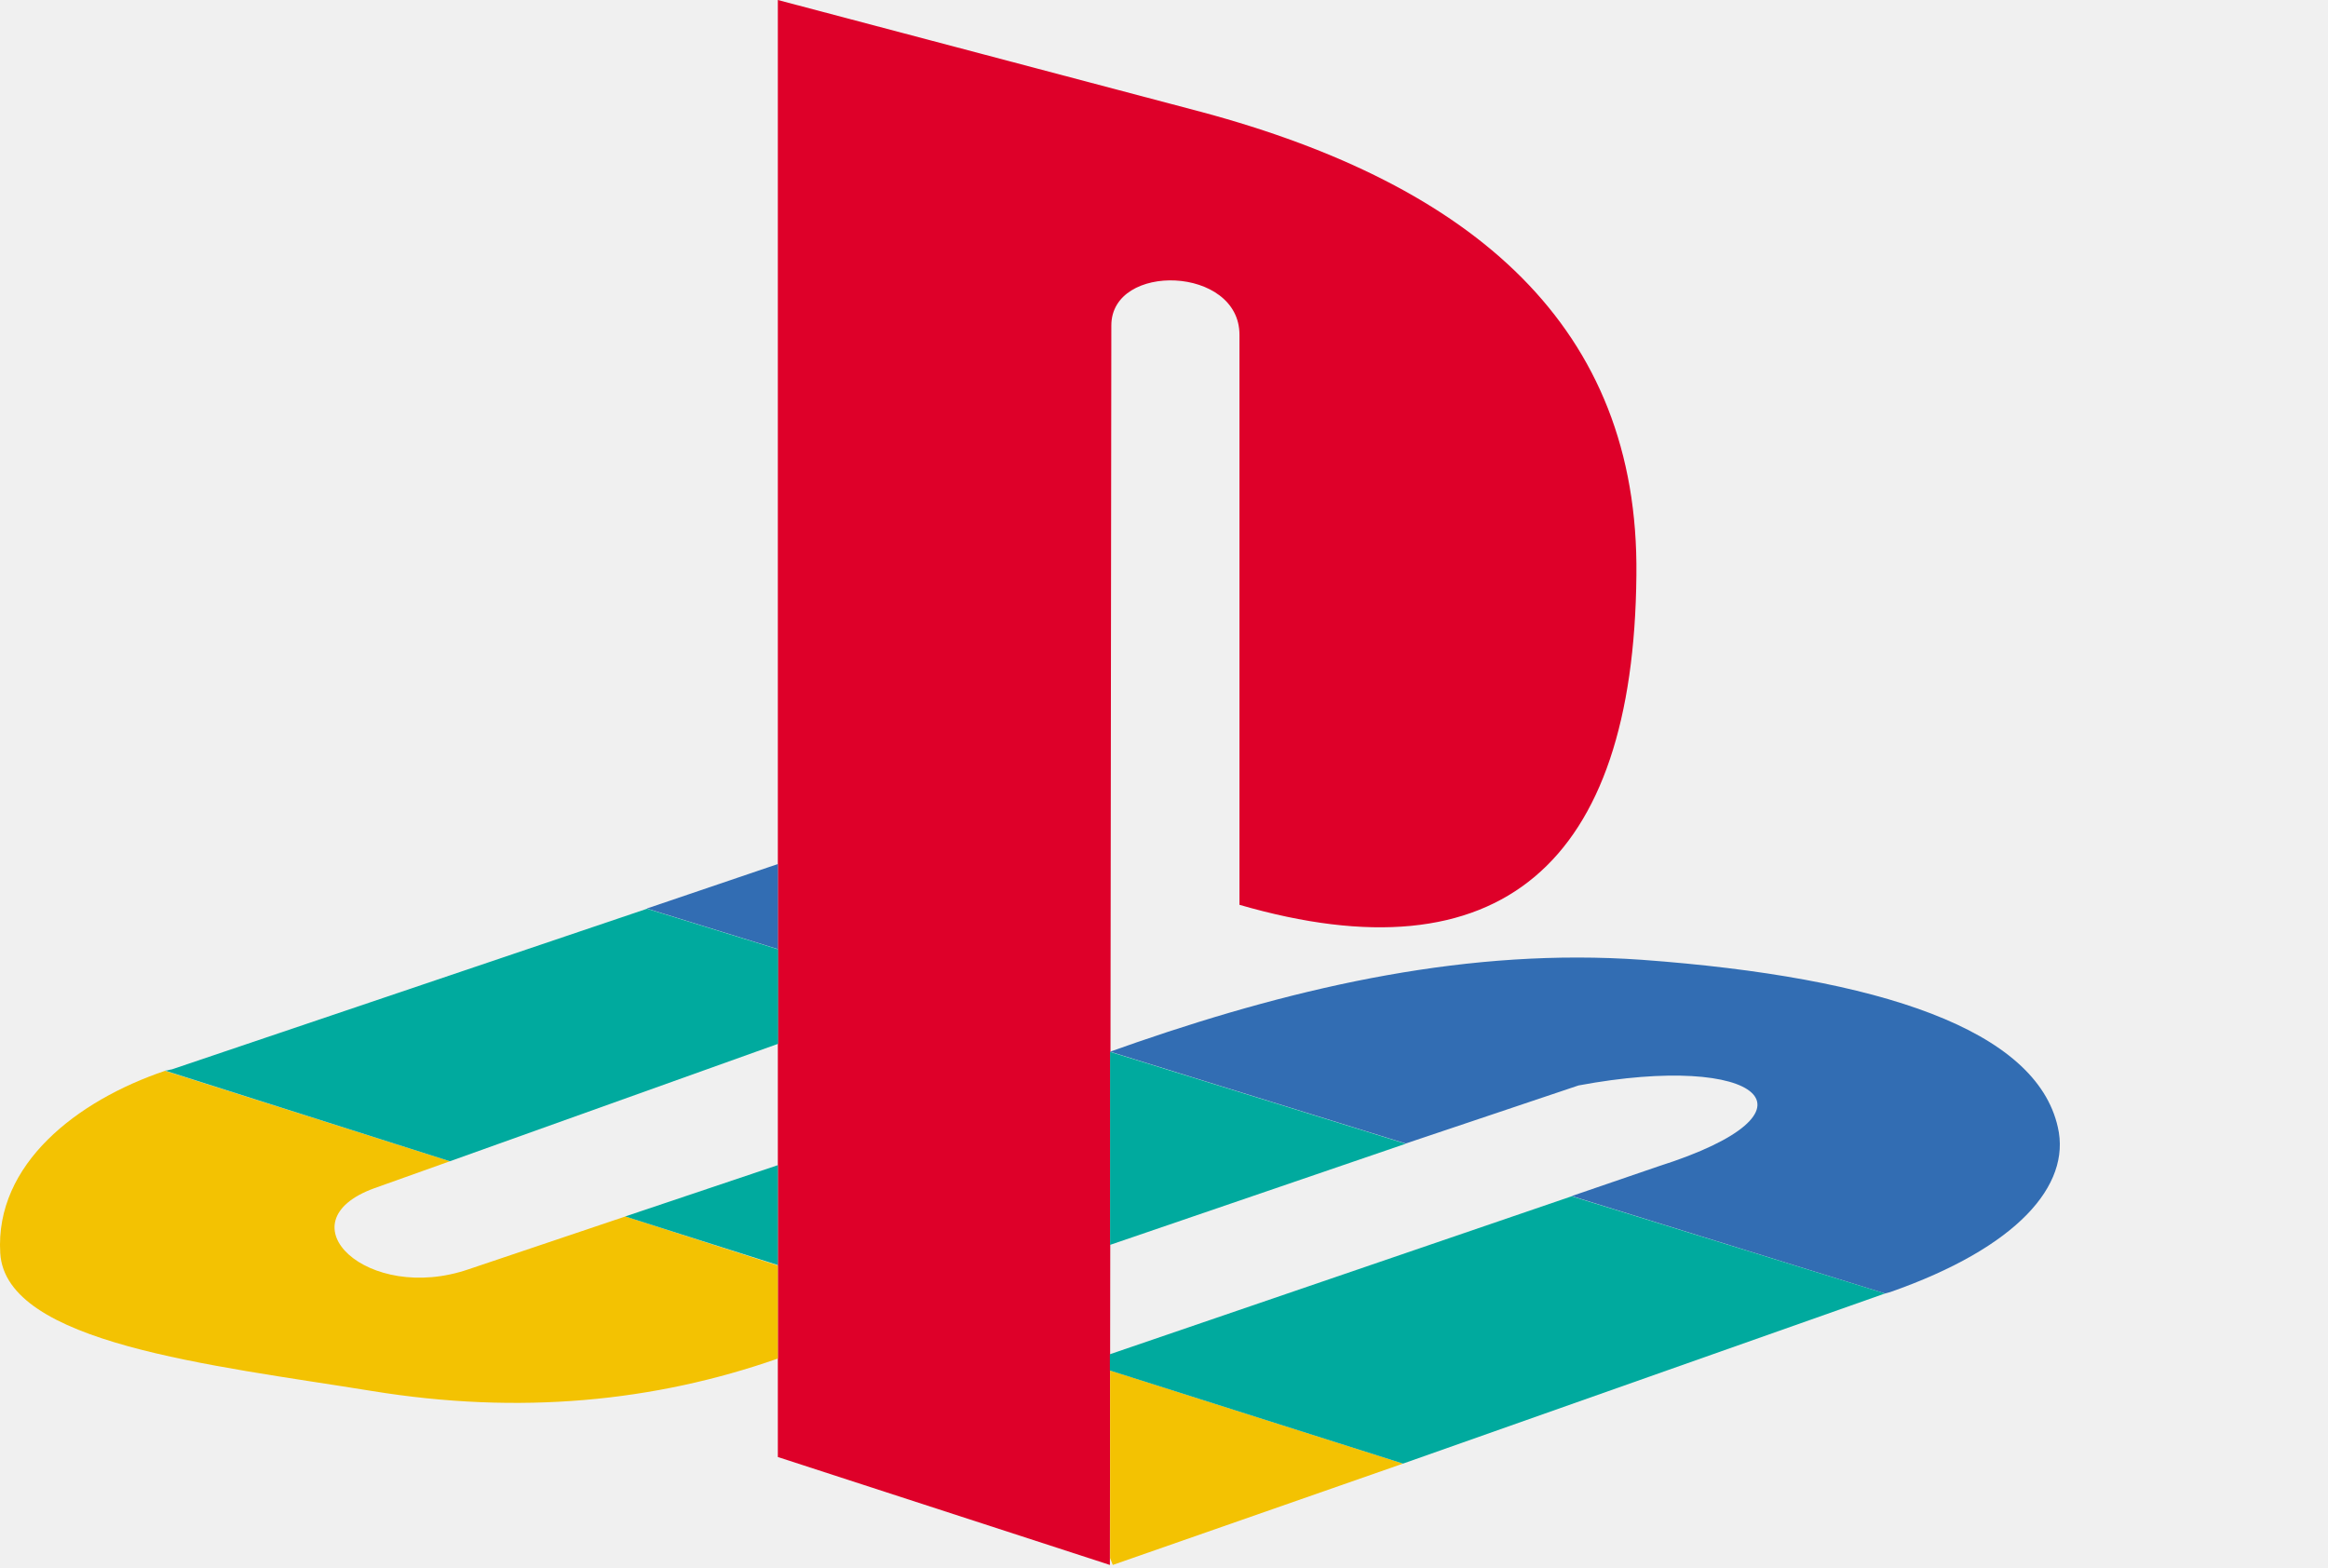
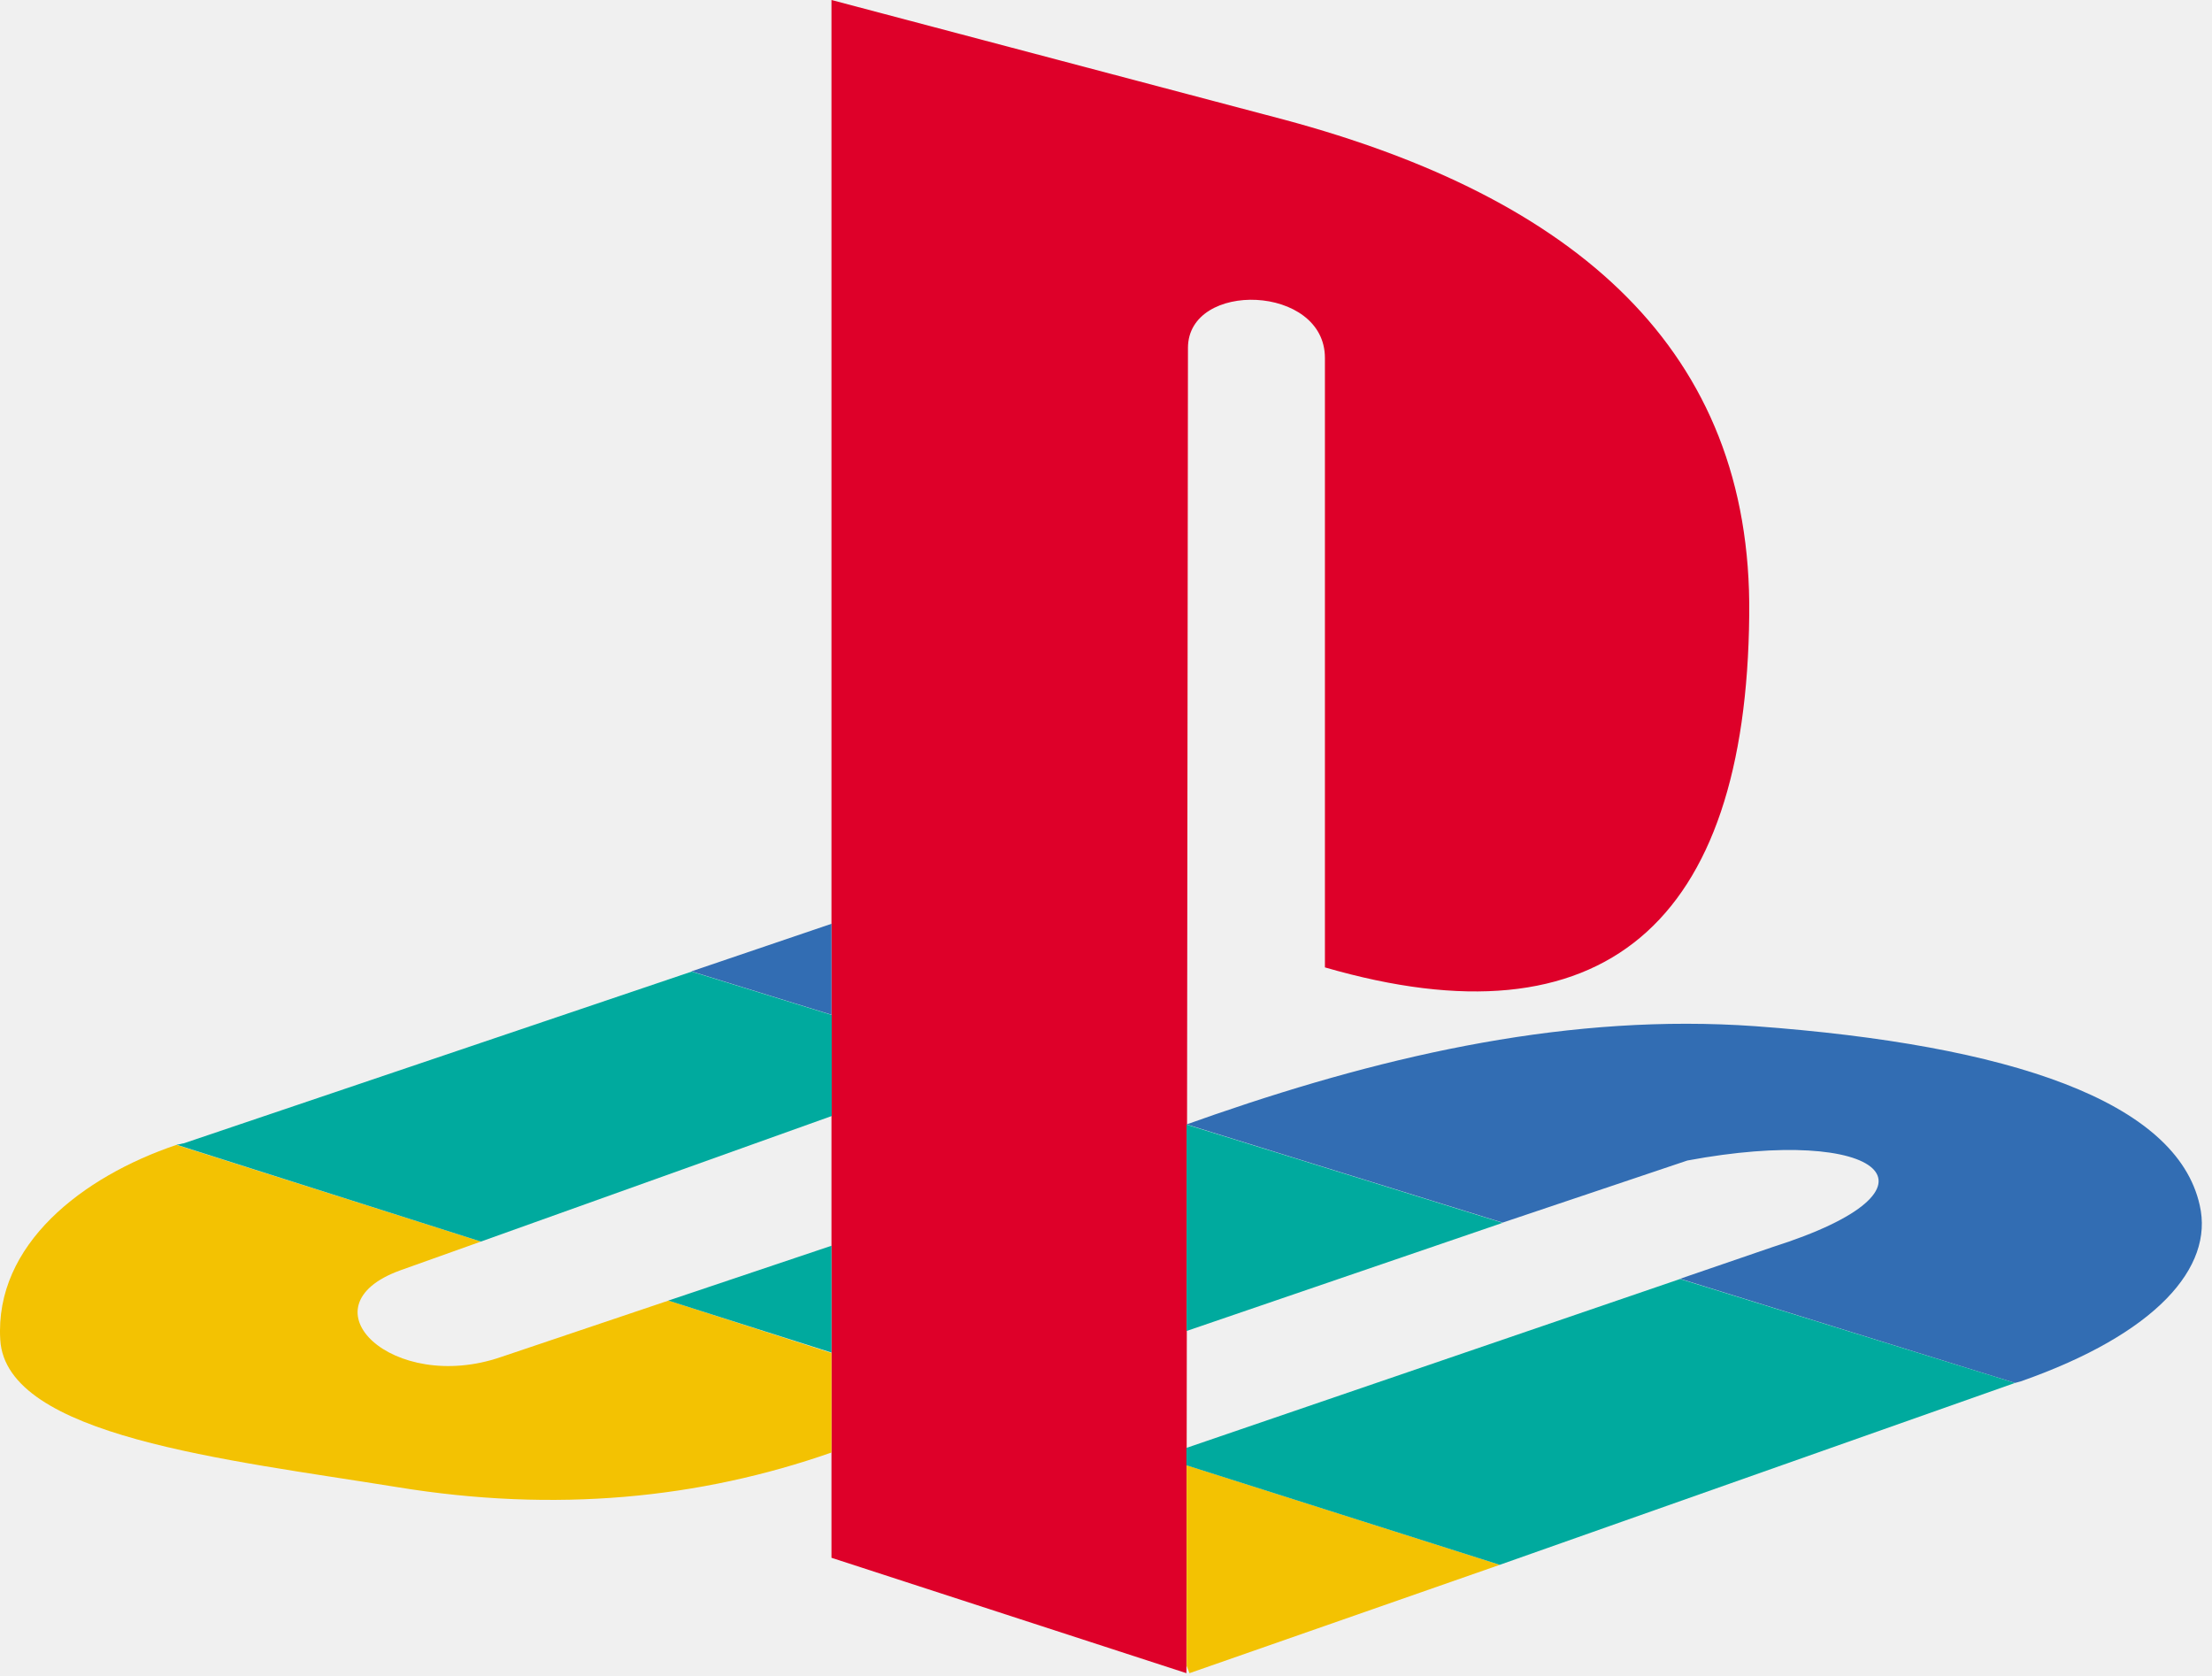
- <svg xmlns="http://www.w3.org/2000/svg" width="153" height="103" viewBox="0 0 153 103" fill="none">
-   <g clip-path="url(#clip0_25_2)">
-     <path fill-rule="evenodd" clip-rule="evenodd" d="M73.039 21.39L72.944 102.86L51.121 95.766V0L78.982 7.365C96.811 12.157 107.736 21.471 107.547 37.811C107.371 56.804 98.585 64.44 81.46 59.471V22.012C81.473 17.477 73.039 17.22 73.039 21.39Z" fill="#DE0029" />
-     <path fill-rule="evenodd" clip-rule="evenodd" d="M41.103 79.954L30.815 83.42C24.154 85.721 18.482 80.32 24.601 78.099L29.569 76.326L10.847 70.383C5.079 72.332 -0.336 76.502 0.016 82.364C0.368 88.307 13.947 89.728 24.411 91.421C34.172 93.018 43.039 92.124 51.121 89.295V83.176L41.103 79.954ZM73.134 102.86L92.209 96.199L72.958 90.08V102.413L73.134 102.86Z" fill="#F3C202" />
-     <path fill-rule="evenodd" clip-rule="evenodd" d="M123.887 85.017L124.239 84.922C132.578 81.998 136.125 77.91 135.245 74.092C133.824 67.702 123.616 64.237 107.912 63.086C96.649 62.287 85.548 64.778 74.731 68.501L72.958 69.124L92.384 75.162L103.743 71.344C115.629 69.124 120.421 73.036 108.982 76.664L103.296 78.614L123.887 85.017ZM51.121 56.791L42.511 59.715L51.121 62.382V56.791Z" fill="#326DB3" />
-     <path fill-rule="evenodd" clip-rule="evenodd" d="M92.209 96.199L123.887 85.017L103.296 78.627L72.944 89.011V90.08L92.209 96.199ZM51.121 76.583L41.09 79.954L51.121 83.149V76.583ZM72.958 81.822V69.137L92.385 75.175L72.958 81.822ZM29.569 76.326L51.135 68.609V62.396L42.525 59.729L11.293 70.288C11.198 70.288 11.022 70.369 10.846 70.369L29.569 76.326Z" fill="#00AA9E" />
-   </g>
-   <defs>
-     <clipPath id="clip0_25_2">
-       <rect width="152.52" height="102.86" fill="white" />
-     </clipPath>
-   </defs>
+ <svg xmlns="http://www.w3.org/2000/svg" width="136" height="103" viewBox="0 0 136 103" fill="none">
+   <path fill-rule="evenodd" clip-rule="evenodd" d="M73.039 21.39L72.944 102.86L51.121 95.766V0L78.982 7.365C96.811 12.157 107.736 21.471 107.547 37.811C107.371 56.804 98.585 64.44 81.46 59.471V22.012C81.473 17.477 73.039 17.22 73.039 21.39Z" fill="#DE0029" />
+   <path fill-rule="evenodd" clip-rule="evenodd" d="M41.103 79.954L30.815 83.42C24.154 85.721 18.482 80.32 24.601 78.099L29.569 76.326L10.847 70.383C5.079 72.332 -0.336 76.502 0.016 82.364C0.368 88.307 13.947 89.728 24.411 91.421C34.172 93.018 43.039 92.124 51.121 89.295V83.176L41.103 79.954ZM73.134 102.86L92.209 96.199L72.958 90.08V102.413L73.134 102.86Z" fill="#F3C202" />
+   <path fill-rule="evenodd" clip-rule="evenodd" d="M123.887 85.017L124.239 84.922C132.578 81.998 136.125 77.91 135.245 74.092C133.824 67.702 123.616 64.237 107.912 63.086C96.649 62.287 85.548 64.778 74.731 68.501L72.958 69.124L92.384 75.162L103.743 71.344C115.629 69.124 120.421 73.036 108.982 76.664L103.296 78.614L123.887 85.017ZM51.121 56.791L42.511 59.715L51.121 62.382V56.791Z" fill="#326DB3" />
+   <path fill-rule="evenodd" clip-rule="evenodd" d="M92.209 96.199L123.887 85.017L103.296 78.627L72.944 89.011V90.08L92.209 96.199ZM51.121 76.583L41.09 79.954L51.121 83.149V76.583ZM72.958 81.822V69.137L92.385 75.175L72.958 81.822ZM29.569 76.326L51.135 68.609V62.396L42.525 59.729L11.293 70.288C11.198 70.288 11.022 70.369 10.846 70.369L29.569 76.326Z" fill="#00AA9E" />
</svg>
